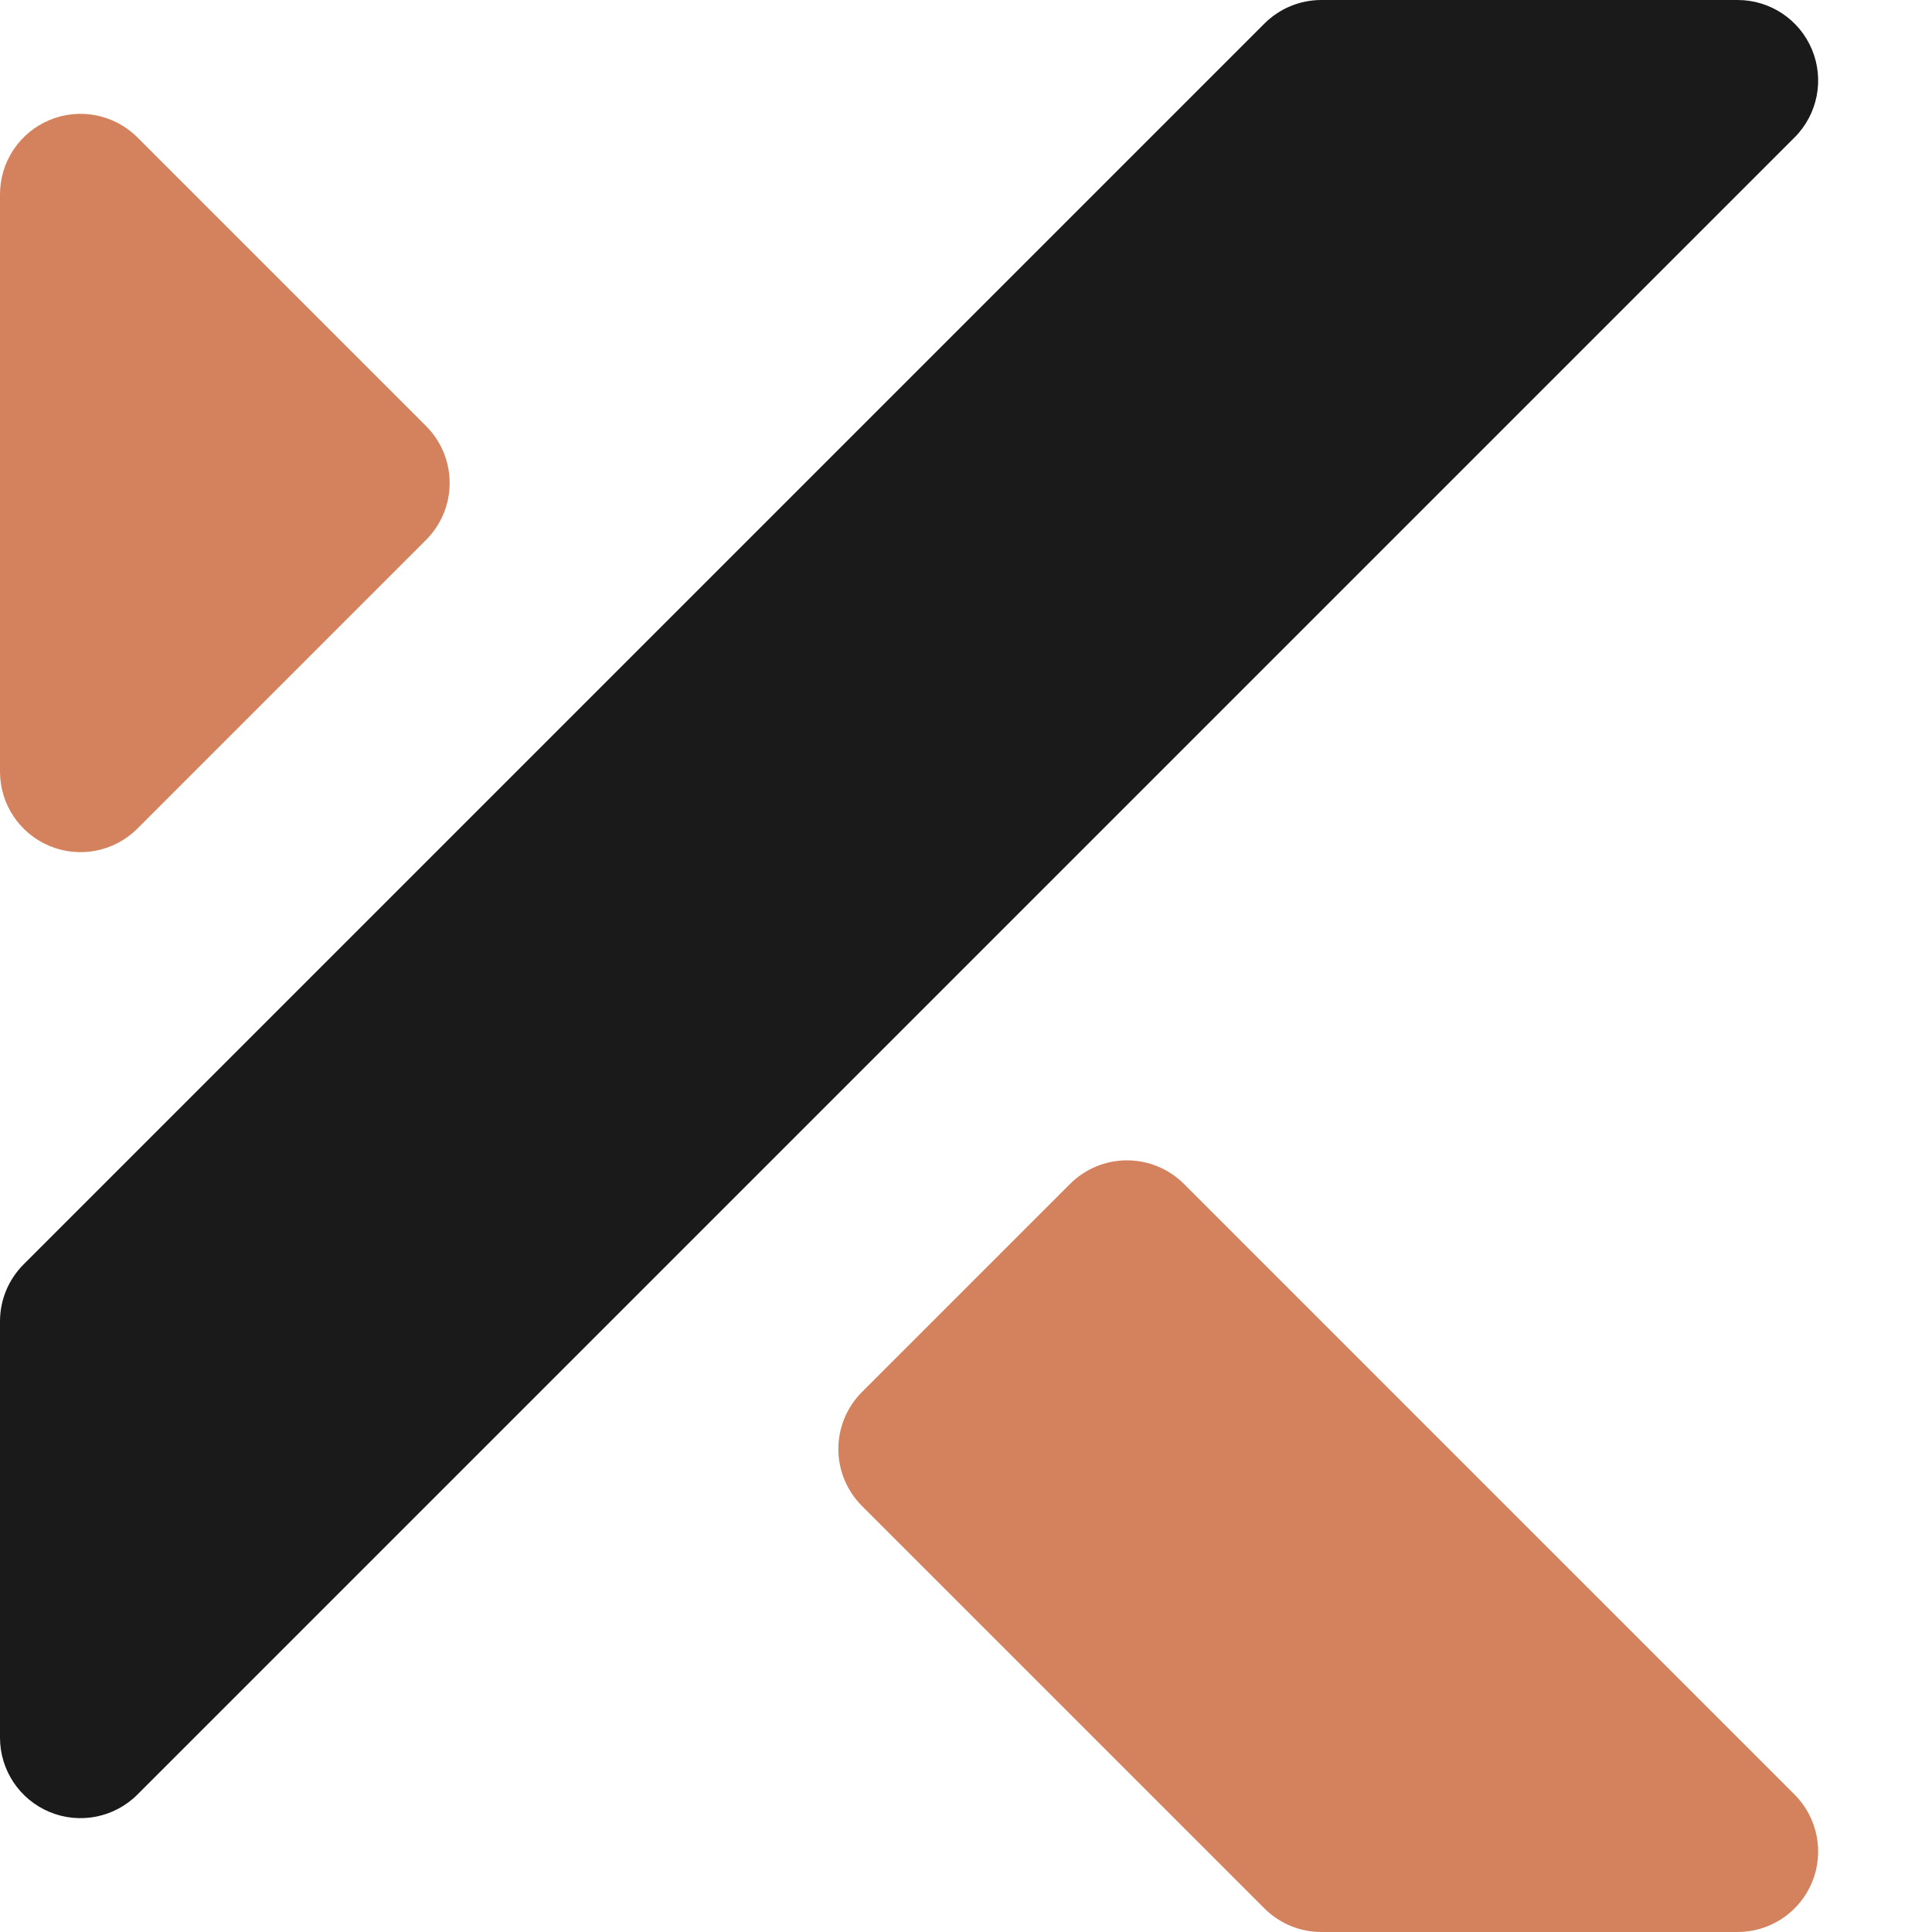
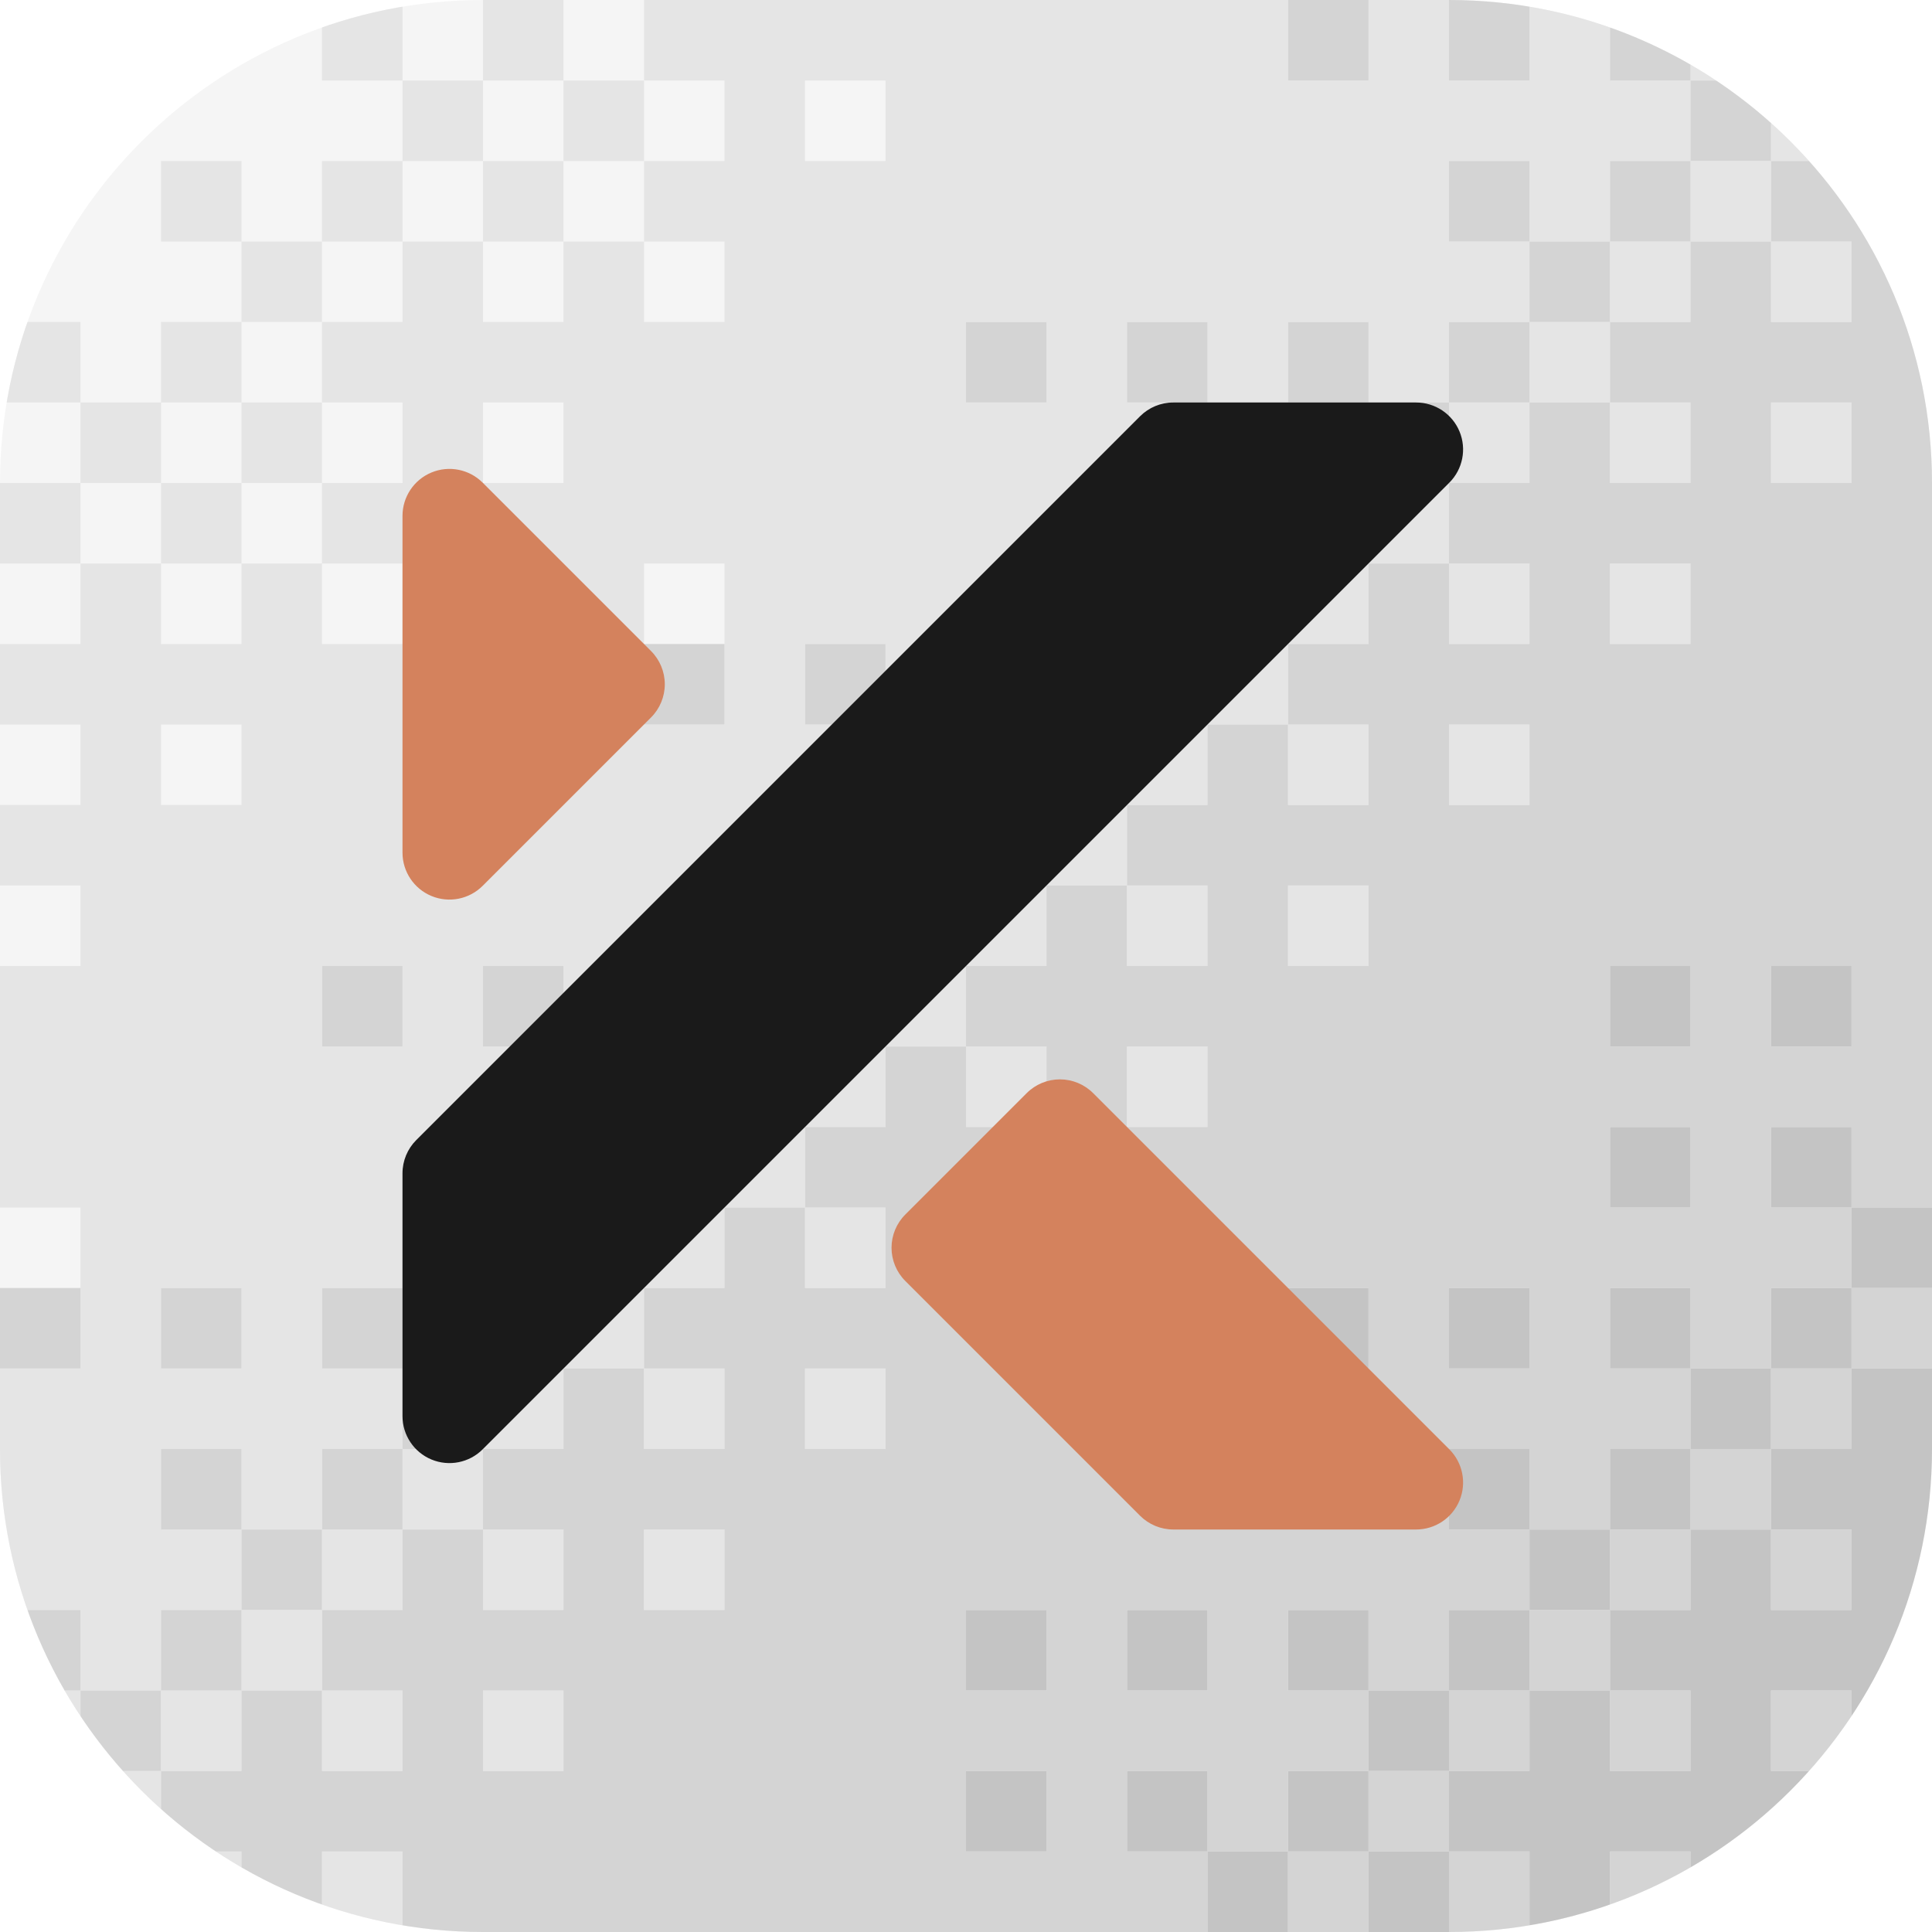
- <svg xmlns="http://www.w3.org/2000/svg" viewBox="0 0 96 96" role="img" aria-label="kbrdn">
-   <path d="M62.83 1.17A4 4 0 0 1 65.66 0L86.34 0A4 4 0 0 1 89.17 6.83L6.83 89.17A4 4 0 0 1 0 86.34L0 65.66A4 4 0 0 1 1.17 62.83Z" fill="#1a1a1a" />
-   <path d="M0 9.66A4 4 0 0 1 6.83 6.83L21.17 21.17A4 4 0 0 1 21.17 26.83L6.83 41.17A4 4 0 0 1 0 38.34ZM53.17 58.83A4 4 0 0 1 58.83 58.83L89.17 89.17A4 4 0 0 1 86.34 96L65.66 96A4 4 0 0 1 62.83 94.83L42.83 74.83A4 4 0 0 1 42.83 69.17Z" fill="#d4825d" />
+ <svg xmlns="http://www.w3.org/2000/svg" width="24" height="24" viewBox="0 0 24 24" role="img" aria-label="kbrdn">
+   <clipPath id="bg-kbrdn-dev-v2-light">
+     <rect width="24" height="24" rx="6" />
+   </clipPath>
+   <rect width="24" height="24" rx="6" fill="#f5f5f5" />
+   <g clip-path="url(#bg-kbrdn-dev-v2-light)">
+     <path fill="#e5e5e5" d="M4 0h1v1h-1zM6 0h1v1h-1zM8 0h8v1h-8zM17 0h1v1h-1zM19 0h1v1h-1zM21 0h1v1h-1zM23 0h1v1h-1zM5 1h1v1h-1zM7 1h1v1h-1zM9 1h1v1h-1zM11 1h10v1h-10zM22 1h1v1h-1zM2 2h1v1h-1zM4 2h1v1h-1zM6 2h1v1h-1zM8 2h10v1h-10zM19 2h1v1h-1zM21 2h1v1h-1zM3 3h1v1h-1zM5 3h1v1h-1zM7 3h1v1h-1zM9 3h10v1h-10zM20 3h1v1h-1zM22 3h1v1h-1zM0 4h1v1h-1zM2 4h1v1h-1zM4 4h8v1h-8zM13 4h1v1h-1zM15 4h1v1h-1zM17 4h1v1h-1zM19 4h1v1h-1zM1 5h1v1h-1zM3 5h1v1h-1zM5 5h1v1h-1zM7 5h10v1h-10zM18 5h1v1h-1zM20 5h1v1h-1zM22 5h1v1h-1zM0 6h1v1h-1zM2 6h1v1h-1zM4 6h10v1h-10zM15 6h1v1h-1zM17 6h1v1h-1zM1 7h1v1h-1zM3 7h1v1h-1zM5 7h3v1h-3zM9 7h6v1h-6zM16 7h1v1h-1zM18 7h1v1h-1zM20 7h1v1h-1zM0 8h8v1h-8zM9 8h1v1h-1zM11 8h1v1h-1zM13 8h1v1h-1zM15 8h1v1h-1zM1 9h1v1h-1zM3 9h10v1h-10zM14 9h1v1h-1zM16 9h1v1h-1zM18 9h1v1h-1zM0 10h10v1h-10zM11 10h1v1h-1zM13 10h1v1h-1zM1 11h10v1h-10zM12 11h1v1h-1zM14 11h1v1h-1zM16 11h1v1h-1zM0 12h4v1h-4zM5 12h1v1h-1zM7 12h1v1h-1zM9 12h1v1h-1zM11 12h1v1h-1zM0 13h9v1h-9zM10 13h1v1h-1zM12 13h1v1h-1zM14 13h1v1h-1zM0 14h6v1h-6zM7 14h1v1h-1zM9 14h1v1h-1zM1 15h6v1h-6zM8 15h1v1h-1zM10 15h1v1h-1zM12 15h1v1h-1zM1 16h1v1h-1zM3 16h1v1h-1zM5 16h1v1h-1zM7 16h1v1h-1zM0 17h5v1h-5zM6 17h1v1h-1zM8 17h1v1h-1zM10 17h1v1h-1zM0 18h2v1h-2zM3 18h1v1h-1zM5 18h1v1h-1zM0 19h3v1h-3zM4 19h1v1h-1zM6 19h1v1h-1zM8 19h1v1h-1zM1 20h1v1h-1zM3 20h1v1h-1zM0 21h1v1h-1zM2 21h1v1h-1zM4 21h1v1h-1zM6 21h1v1h-1zM1 22h1v1h-1zM0 23h1v1h-1zM2 23h1v1h-1zM4 23h1v1h-1z" />
+     <path fill="#d4d4d4" d="M16 0h1v1h-1zM18 0h1v1h-1zM20 0h1v1h-1zM22 0h1v1h-1zM21 1h1v1h-1zM23 1h1v1h-1zM18 2h1v1h-1zM20 2h1v1h-1zM22 2h2v1h-2zM19 3h1v1h-1zM21 3h1v1h-1zM23 3h1v1h-1zM12 4h1v1h-1zM14 4h1v1h-1zM16 4h1v1h-1zM18 4h1v1h-1zM20 4h4v1h-4zM17 5h1v1h-1zM19 5h1v1h-1zM21 5h1v1h-1zM23 5h1v1h-1zM14 6h1v1h-1zM16 6h1v1h-1zM18 6h6v1h-6zM15 7h1v1h-1zM17 7h1v1h-1zM19 7h1v1h-1zM21 7h3v1h-3zM8 8h1v1h-1zM10 8h1v1h-1zM12 8h1v1h-1zM14 8h1v1h-1zM16 8h8v1h-8zM13 9h1v1h-1zM15 9h1v1h-1zM17 9h1v1h-1zM19 9h5v1h-5zM10 10h1v1h-1zM12 10h1v1h-1zM14 10h10v1h-10zM11 11h1v1h-1zM13 11h1v1h-1zM15 11h1v1h-1zM17 11h7v1h-7zM4 12h1v1h-1zM6 12h1v1h-1zM8 12h1v1h-1zM10 12h1v1h-1zM12 12h8v1h-8zM21 12h1v1h-1zM23 12h1v1h-1zM9 13h1v1h-1zM11 13h1v1h-1zM13 13h1v1h-1zM15 13h9v1h-9zM6 14h1v1h-1zM8 14h1v1h-1zM10 14h10v1h-10zM21 14h1v1h-1zM23 14h1v1h-1zM7 15h1v1h-1zM9 15h1v1h-1zM11 15h1v1h-1zM13 15h10v1h-10zM0 16h1v1h-1zM2 16h1v1h-1zM4 16h1v1h-1zM6 16h1v1h-1zM8 16h8v1h-8zM17 16h1v1h-1zM19 16h1v1h-1zM21 16h1v1h-1zM23 16h1v1h-1zM5 17h1v1h-1zM7 17h1v1h-1zM9 17h1v1h-1zM11 17h10v1h-10zM22 17h1v1h-1zM2 18h1v1h-1zM4 18h1v1h-1zM6 18h10v1h-10zM17 18h1v1h-1zM19 18h1v1h-1zM21 18h1v1h-1zM3 19h1v1h-1zM5 19h1v1h-1zM7 19h1v1h-1zM9 19h10v1h-10zM20 19h1v1h-1zM22 19h1v1h-1zM0 20h1v1h-1zM2 20h1v1h-1zM4 20h8v1h-8zM13 20h1v1h-1zM15 20h1v1h-1zM17 20h1v1h-1zM19 20h1v1h-1zM1 21h1v1h-1zM3 21h1v1h-1zM5 21h1v1h-1zM7 21h10v1h-10zM18 21h1v1h-1zM20 21h1v1h-1zM22 21h1v1h-1zM0 22h1v1h-1zM2 22h10v1h-10zM13 22h1v1h-1zM15 22h1v1h-1zM17 22h1v1h-1zM1 23h1v1h-1zM3 23h1v1h-1zM5 23h10v1h-10zM16 23h1v1h-1zM18 23h1v1h-1zM20 23h1v1h-1z" />
+     <path fill="#c4c4c4" d="M20 12h1v1h-1zM22 12h1v1h-1zM20 14h1v1h-1zM22 14h1v1h-1zM23 15h1v1h-1zM16 16h1v1h-1zM18 16h1v1h-1zM20 16h1v1h-1zM22 16h1v1h-1zM21 17h1v1h-1zM23 17h1v1h-1zM16 18h1v1h-1zM18 18h1v1h-1zM20 18h1v1h-1zM22 18h2v1h-2zM19 19h1v1h-1zM21 19h1v1h-1zM23 19h1v1h-1zM12 20h1v1h-1zM14 20h1v1h-1zM16 20h1v1h-1zM18 20h1v1h-1zM20 20h4v1h-4zM17 21h1v1h-1zM19 21h1v1h-1zM21 21h1v1h-1zM23 21h1v1h-1zM12 22h1v1h-1zM14 22h1v1h-1zM16 22h1v1h-1zM18 22h6v1h-6zM15 23h1v1h-1zM17 23h1v1h-1zM19 23h1v1h-1zM21 23h3v1h-3z" />
+   </g>
+   <g transform="translate(5 5) scale(0.1458333)">
+     <path d="M62.83 1.17A4 4 0 0 1 65.66 0L86.34 0A4 4 0 0 1 89.17 6.83L6.83 89.17A4 4 0 0 1 0 86.34L0 65.66A4 4 0 0 1 1.17 62.83Z" fill="#1a1a1a" />
+     <path d="M0 9.66A4 4 0 0 1 6.83 6.83L21.17 21.17A4 4 0 0 1 21.17 26.83L6.83 41.17A4 4 0 0 1 0 38.34ZM53.17 58.83A4 4 0 0 1 58.83 58.83L89.17 89.17A4 4 0 0 1 86.34 96L65.66 96A4 4 0 0 1 62.83 94.83L42.83 74.83A4 4 0 0 1 42.83 69.17Z" fill="#d4825d" />
+   </g>
</svg>
